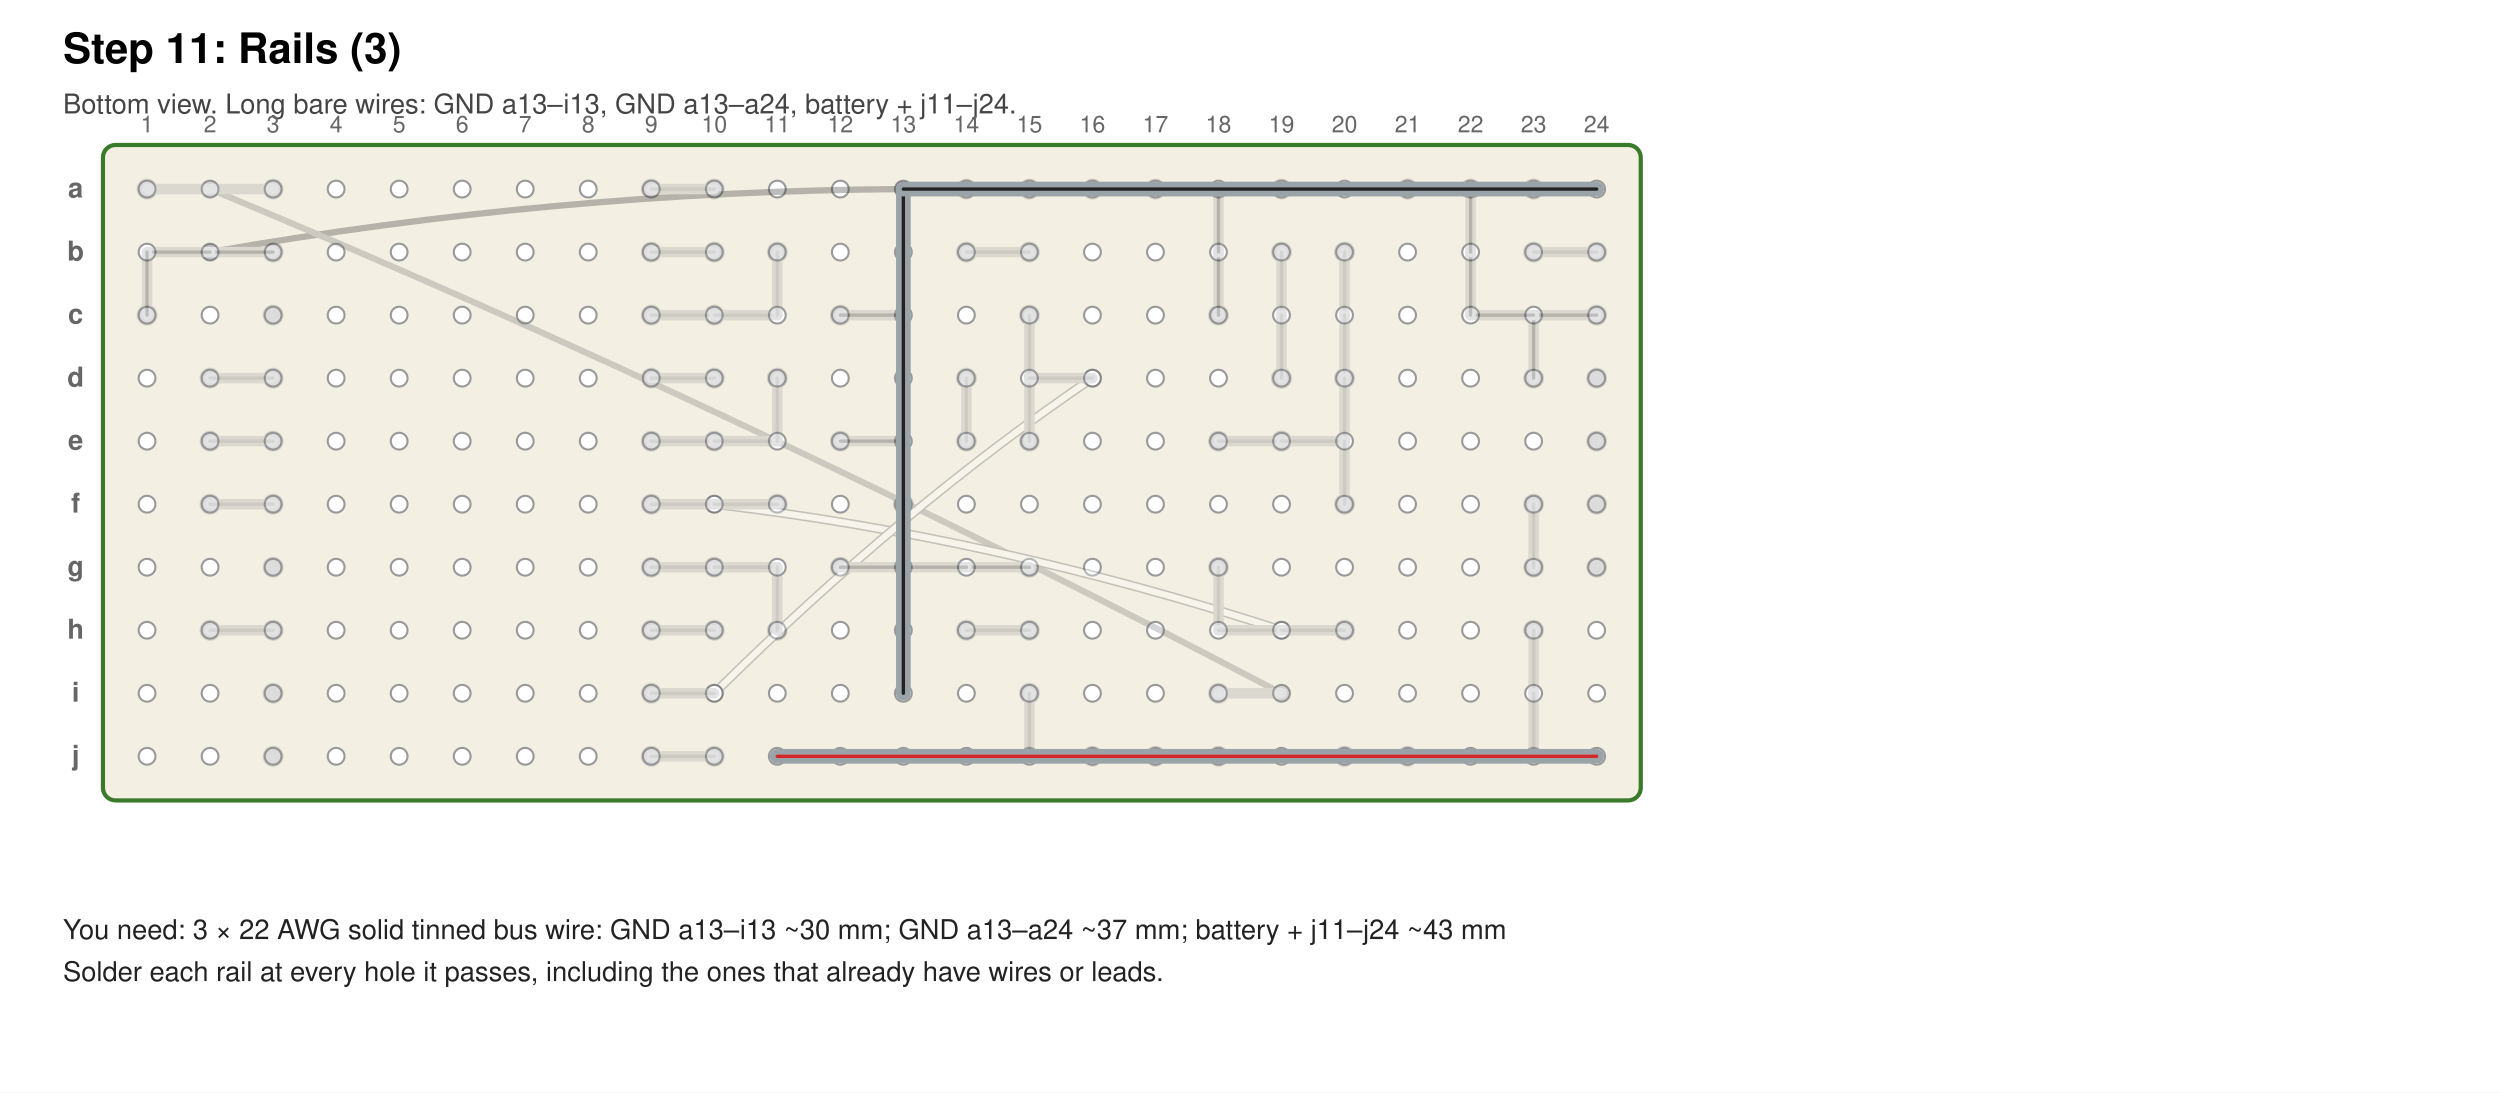
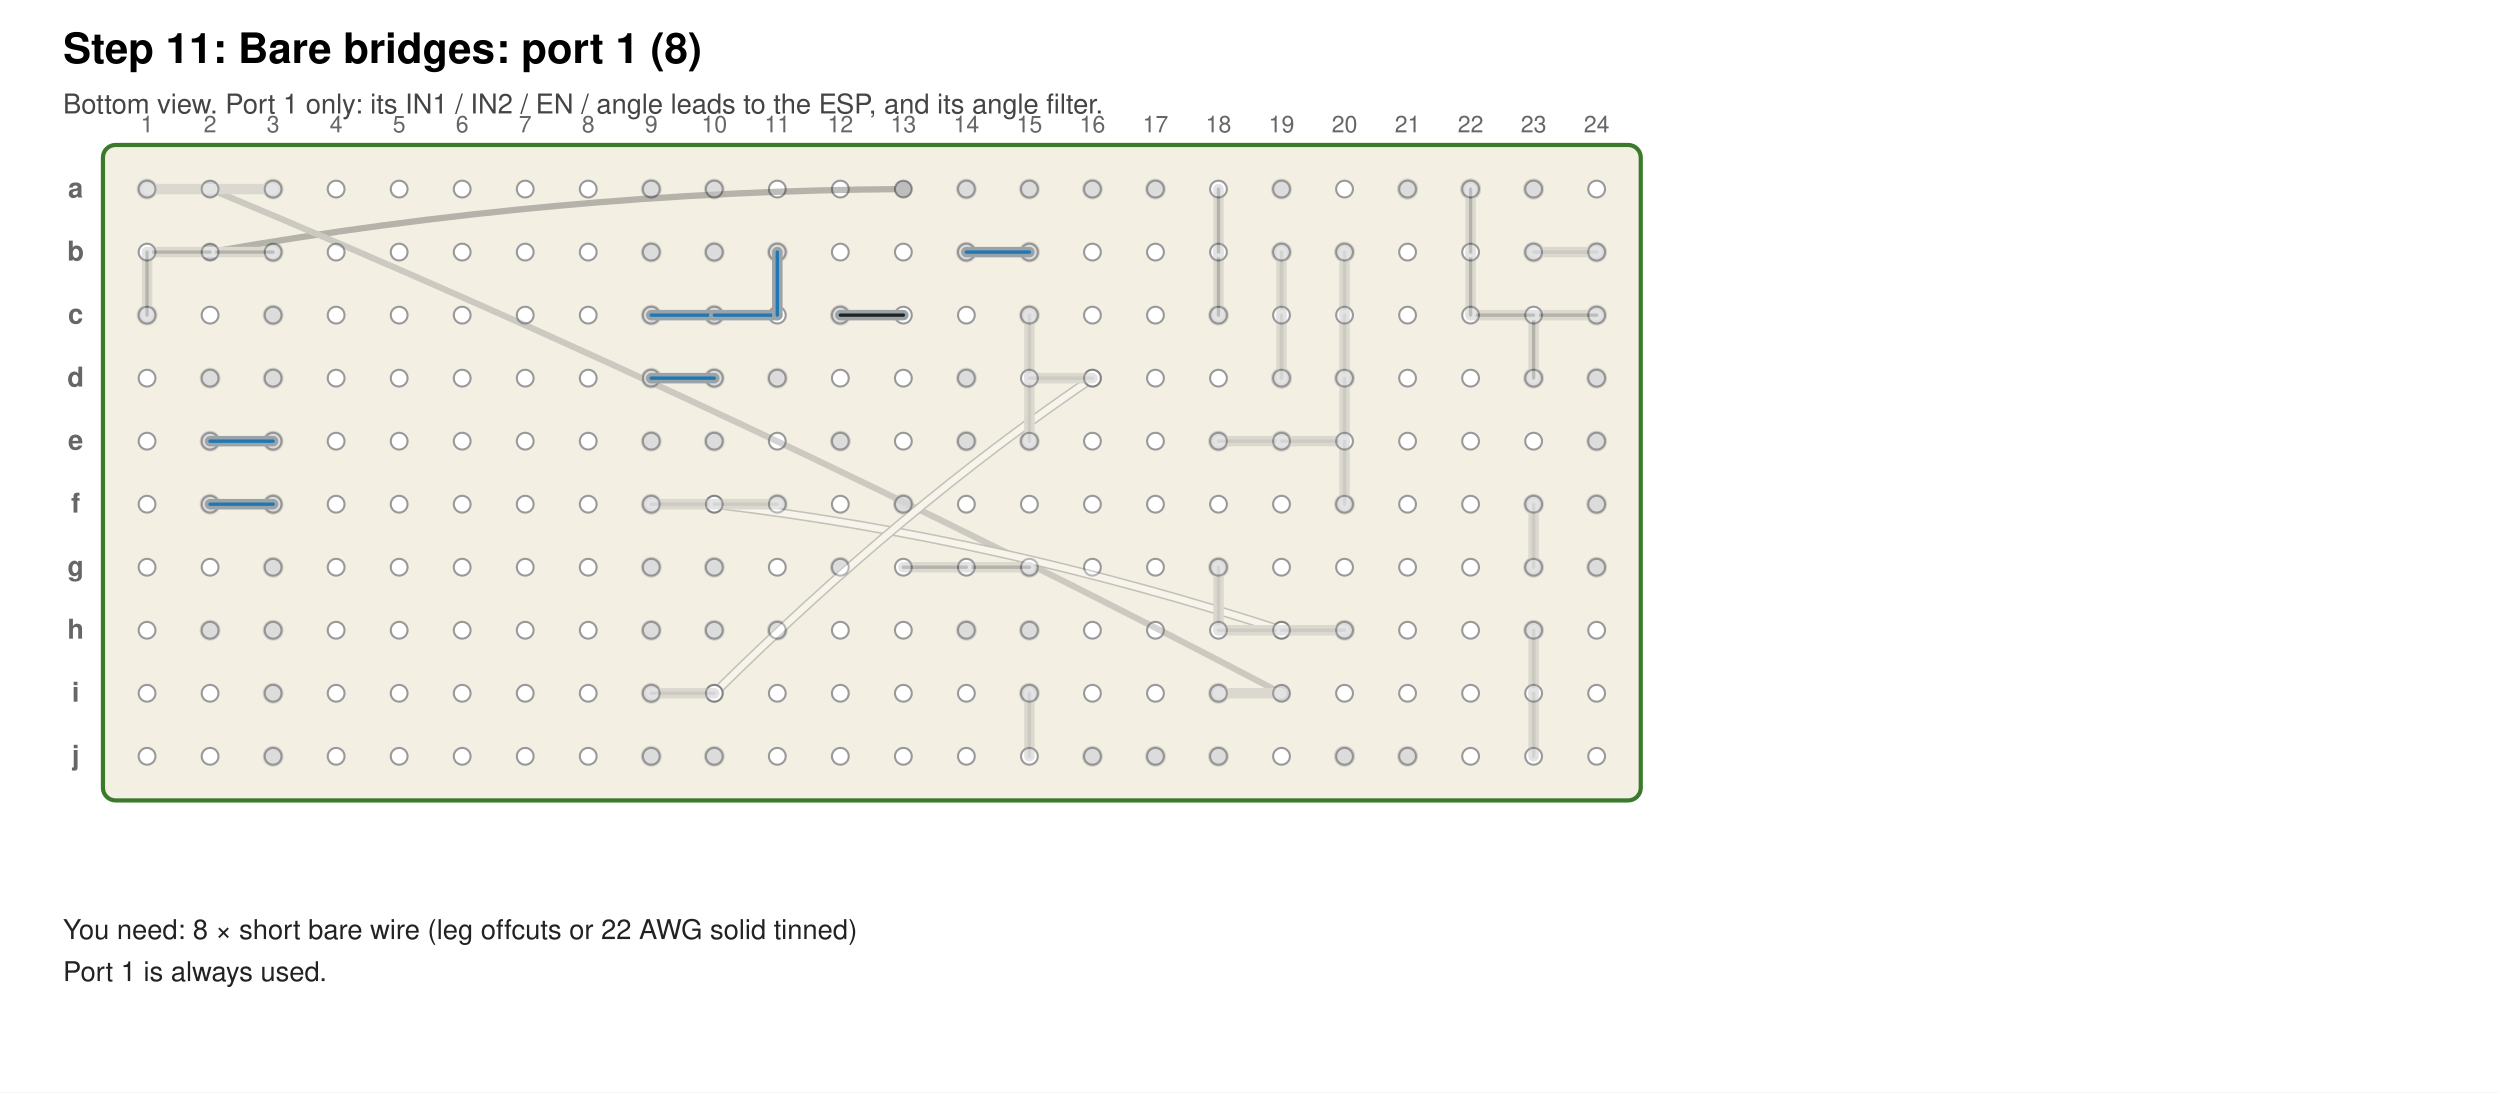
<svg xmlns="http://www.w3.org/2000/svg" width="1190" height="520" font-family="Helvetica,Arial">
  <defs>
    <filter id="mute">
      <feColorMatrix type="saturate" values="0" />
    </filter>
  </defs>
  <rect width="100%" height="100%" fill="#ffffff" />
-   <text x="30" y="30" font-size="20" font-weight="bold">Step 11: Rails (3)</text>
-   <text x="30" y="54" font-size="13" fill="#444">Bottom view. Long bare wires: GND a13–i13, GND a13–a24, battery + j11–j24.</text>
+   <text x="30" y="30" font-size="20" font-weight="bold">Step 11: Bare bridges: port 1 (8)</text>
+   <text x="30" y="54" font-size="13" fill="#444">Bottom view. Port 1 only: its IN1 / IN2 / EN / angle leads to the ESP, and its angle filter.</text>
  <rect x="49" y="69" width="732" height="312" rx="6" fill="#f3efe2" stroke="#3a7a2a" stroke-width="2" />
  <text x="70" y="63" font-size="11" fill="#666" text-anchor="middle">1</text>
  <text x="100" y="63" font-size="11" fill="#666" text-anchor="middle">2</text>
  <text x="130" y="63" font-size="11" fill="#666" text-anchor="middle">3</text>
  <text x="160" y="63" font-size="11" fill="#666" text-anchor="middle">4</text>
  <text x="190" y="63" font-size="11" fill="#666" text-anchor="middle">5</text>
  <text x="220" y="63" font-size="11" fill="#666" text-anchor="middle">6</text>
  <text x="250" y="63" font-size="11" fill="#666" text-anchor="middle">7</text>
  <text x="280" y="63" font-size="11" fill="#666" text-anchor="middle">8</text>
  <text x="310" y="63" font-size="11" fill="#666" text-anchor="middle">9</text>
  <text x="340" y="63" font-size="11" fill="#666" text-anchor="middle">10</text>
  <text x="370" y="63" font-size="11" fill="#666" text-anchor="middle">11</text>
  <text x="400" y="63" font-size="11" fill="#666" text-anchor="middle">12</text>
  <text x="430" y="63" font-size="11" fill="#666" text-anchor="middle">13</text>
  <text x="460" y="63" font-size="11" fill="#666" text-anchor="middle">14</text>
  <text x="490" y="63" font-size="11" fill="#666" text-anchor="middle">15</text>
  <text x="520" y="63" font-size="11" fill="#666" text-anchor="middle">16</text>
  <text x="550" y="63" font-size="11" fill="#666" text-anchor="middle">17</text>
  <text x="580" y="63" font-size="11" fill="#666" text-anchor="middle">18</text>
  <text x="610" y="63" font-size="11" fill="#666" text-anchor="middle">19</text>
  <text x="640" y="63" font-size="11" fill="#666" text-anchor="middle">20</text>
  <text x="670" y="63" font-size="11" fill="#666" text-anchor="middle">21</text>
  <text x="700" y="63" font-size="11" fill="#666" text-anchor="middle">22</text>
  <text x="730" y="63" font-size="11" fill="#666" text-anchor="middle">23</text>
  <text x="760" y="63" font-size="11" fill="#666" text-anchor="middle">24</text>
  <text x="36" y="94" font-size="13" font-weight="bold" fill="#666" text-anchor="middle">a</text>
  <text x="36" y="124" font-size="13" font-weight="bold" fill="#666" text-anchor="middle">b</text>
  <text x="36" y="154" font-size="13" font-weight="bold" fill="#666" text-anchor="middle">c</text>
  <text x="36" y="184" font-size="13" font-weight="bold" fill="#666" text-anchor="middle">d</text>
  <text x="36" y="214" font-size="13" font-weight="bold" fill="#666" text-anchor="middle">e</text>
  <text x="36" y="244" font-size="13" font-weight="bold" fill="#666" text-anchor="middle">f</text>
  <text x="36" y="274" font-size="13" font-weight="bold" fill="#666" text-anchor="middle">g</text>
  <text x="36" y="304" font-size="13" font-weight="bold" fill="#666" text-anchor="middle">h</text>
  <text x="36" y="334" font-size="13" font-weight="bold" fill="#666" text-anchor="middle">i</text>
  <text x="36" y="364" font-size="13" font-weight="bold" fill="#666" text-anchor="middle">j</text>
  <circle cx="70" cy="90" r="4" fill="#fff" stroke="#999" />
  <circle cx="70" cy="120" r="4" fill="#fff" stroke="#999" />
  <circle cx="70" cy="150" r="4" fill="#fff" stroke="#999" />
  <circle cx="70" cy="180" r="4" fill="#fff" stroke="#999" />
  <circle cx="70" cy="210" r="4" fill="#fff" stroke="#999" />
  <circle cx="70" cy="240" r="4" fill="#fff" stroke="#999" />
  <circle cx="70" cy="270" r="4" fill="#fff" stroke="#999" />
  <circle cx="70" cy="300" r="4" fill="#fff" stroke="#999" />
  <circle cx="70" cy="330" r="4" fill="#fff" stroke="#999" />
  <circle cx="70" cy="360" r="4" fill="#fff" stroke="#999" />
  <circle cx="100" cy="90" r="4" fill="#fff" stroke="#999" />
  <circle cx="100" cy="120" r="4" fill="#fff" stroke="#999" />
  <circle cx="100" cy="150" r="4" fill="#fff" stroke="#999" />
  <circle cx="100" cy="180" r="4" fill="#fff" stroke="#999" />
  <circle cx="100" cy="210" r="4" fill="#fff" stroke="#999" />
  <circle cx="100" cy="240" r="4" fill="#fff" stroke="#999" />
  <circle cx="100" cy="270" r="4" fill="#fff" stroke="#999" />
  <circle cx="100" cy="300" r="4" fill="#fff" stroke="#999" />
  <circle cx="100" cy="330" r="4" fill="#fff" stroke="#999" />
  <circle cx="100" cy="360" r="4" fill="#fff" stroke="#999" />
  <circle cx="130" cy="90" r="4" fill="#fff" stroke="#999" />
  <circle cx="130" cy="120" r="4" fill="#fff" stroke="#999" />
  <circle cx="130" cy="150" r="4" fill="#fff" stroke="#999" />
  <circle cx="130" cy="180" r="4" fill="#fff" stroke="#999" />
  <circle cx="130" cy="210" r="4" fill="#fff" stroke="#999" />
  <circle cx="130" cy="240" r="4" fill="#fff" stroke="#999" />
  <circle cx="130" cy="270" r="4" fill="#fff" stroke="#999" />
  <circle cx="130" cy="300" r="4" fill="#fff" stroke="#999" />
  <circle cx="130" cy="330" r="4" fill="#fff" stroke="#999" />
  <circle cx="130" cy="360" r="4" fill="#fff" stroke="#999" />
  <circle cx="160" cy="90" r="4" fill="#fff" stroke="#999" />
  <circle cx="160" cy="120" r="4" fill="#fff" stroke="#999" />
  <circle cx="160" cy="150" r="4" fill="#fff" stroke="#999" />
  <circle cx="160" cy="180" r="4" fill="#fff" stroke="#999" />
  <circle cx="160" cy="210" r="4" fill="#fff" stroke="#999" />
  <circle cx="160" cy="240" r="4" fill="#fff" stroke="#999" />
  <circle cx="160" cy="270" r="4" fill="#fff" stroke="#999" />
  <circle cx="160" cy="300" r="4" fill="#fff" stroke="#999" />
  <circle cx="160" cy="330" r="4" fill="#fff" stroke="#999" />
  <circle cx="160" cy="360" r="4" fill="#fff" stroke="#999" />
  <circle cx="190" cy="90" r="4" fill="#fff" stroke="#999" />
  <circle cx="190" cy="120" r="4" fill="#fff" stroke="#999" />
  <circle cx="190" cy="150" r="4" fill="#fff" stroke="#999" />
  <circle cx="190" cy="180" r="4" fill="#fff" stroke="#999" />
  <circle cx="190" cy="210" r="4" fill="#fff" stroke="#999" />
  <circle cx="190" cy="240" r="4" fill="#fff" stroke="#999" />
  <circle cx="190" cy="270" r="4" fill="#fff" stroke="#999" />
  <circle cx="190" cy="300" r="4" fill="#fff" stroke="#999" />
  <circle cx="190" cy="330" r="4" fill="#fff" stroke="#999" />
  <circle cx="190" cy="360" r="4" fill="#fff" stroke="#999" />
  <circle cx="220" cy="90" r="4" fill="#fff" stroke="#999" />
  <circle cx="220" cy="120" r="4" fill="#fff" stroke="#999" />
  <circle cx="220" cy="150" r="4" fill="#fff" stroke="#999" />
  <circle cx="220" cy="180" r="4" fill="#fff" stroke="#999" />
  <circle cx="220" cy="210" r="4" fill="#fff" stroke="#999" />
  <circle cx="220" cy="240" r="4" fill="#fff" stroke="#999" />
  <circle cx="220" cy="270" r="4" fill="#fff" stroke="#999" />
  <circle cx="220" cy="300" r="4" fill="#fff" stroke="#999" />
  <circle cx="220" cy="330" r="4" fill="#fff" stroke="#999" />
  <circle cx="220" cy="360" r="4" fill="#fff" stroke="#999" />
  <circle cx="250" cy="90" r="4" fill="#fff" stroke="#999" />
  <circle cx="250" cy="120" r="4" fill="#fff" stroke="#999" />
  <circle cx="250" cy="150" r="4" fill="#fff" stroke="#999" />
  <circle cx="250" cy="180" r="4" fill="#fff" stroke="#999" />
  <circle cx="250" cy="210" r="4" fill="#fff" stroke="#999" />
  <circle cx="250" cy="240" r="4" fill="#fff" stroke="#999" />
  <circle cx="250" cy="270" r="4" fill="#fff" stroke="#999" />
  <circle cx="250" cy="300" r="4" fill="#fff" stroke="#999" />
  <circle cx="250" cy="330" r="4" fill="#fff" stroke="#999" />
  <circle cx="250" cy="360" r="4" fill="#fff" stroke="#999" />
  <circle cx="280" cy="90" r="4" fill="#fff" stroke="#999" />
  <circle cx="280" cy="120" r="4" fill="#fff" stroke="#999" />
  <circle cx="280" cy="150" r="4" fill="#fff" stroke="#999" />
  <circle cx="280" cy="180" r="4" fill="#fff" stroke="#999" />
  <circle cx="280" cy="210" r="4" fill="#fff" stroke="#999" />
  <circle cx="280" cy="240" r="4" fill="#fff" stroke="#999" />
  <circle cx="280" cy="270" r="4" fill="#fff" stroke="#999" />
  <circle cx="280" cy="300" r="4" fill="#fff" stroke="#999" />
  <circle cx="280" cy="330" r="4" fill="#fff" stroke="#999" />
  <circle cx="280" cy="360" r="4" fill="#fff" stroke="#999" />
  <circle cx="310" cy="90" r="4" fill="#fff" stroke="#999" />
  <circle cx="310" cy="120" r="4" fill="#fff" stroke="#999" />
  <circle cx="310" cy="150" r="4" fill="#fff" stroke="#999" />
  <circle cx="310" cy="180" r="4" fill="#fff" stroke="#999" />
  <circle cx="310" cy="210" r="4" fill="#fff" stroke="#999" />
  <circle cx="310" cy="240" r="4" fill="#fff" stroke="#999" />
  <circle cx="310" cy="270" r="4" fill="#fff" stroke="#999" />
  <circle cx="310" cy="300" r="4" fill="#fff" stroke="#999" />
  <circle cx="310" cy="330" r="4" fill="#fff" stroke="#999" />
  <circle cx="310" cy="360" r="4" fill="#fff" stroke="#999" />
  <circle cx="340" cy="90" r="4" fill="#fff" stroke="#999" />
  <circle cx="340" cy="120" r="4" fill="#fff" stroke="#999" />
  <circle cx="340" cy="150" r="4" fill="#fff" stroke="#999" />
  <circle cx="340" cy="180" r="4" fill="#fff" stroke="#999" />
  <circle cx="340" cy="210" r="4" fill="#fff" stroke="#999" />
  <circle cx="340" cy="240" r="4" fill="#fff" stroke="#999" />
  <circle cx="340" cy="270" r="4" fill="#fff" stroke="#999" />
  <circle cx="340" cy="300" r="4" fill="#fff" stroke="#999" />
  <circle cx="340" cy="330" r="4" fill="#fff" stroke="#999" />
  <circle cx="340" cy="360" r="4" fill="#fff" stroke="#999" />
  <circle cx="370" cy="90" r="4" fill="#fff" stroke="#999" />
  <circle cx="370" cy="120" r="4" fill="#fff" stroke="#999" />
  <circle cx="370" cy="150" r="4" fill="#fff" stroke="#999" />
  <circle cx="370" cy="180" r="4" fill="#fff" stroke="#999" />
  <circle cx="370" cy="210" r="4" fill="#fff" stroke="#999" />
  <circle cx="370" cy="240" r="4" fill="#fff" stroke="#999" />
  <circle cx="370" cy="270" r="4" fill="#fff" stroke="#999" />
  <circle cx="370" cy="300" r="4" fill="#fff" stroke="#999" />
  <circle cx="370" cy="330" r="4" fill="#fff" stroke="#999" />
  <circle cx="370" cy="360" r="4" fill="#fff" stroke="#999" />
  <circle cx="400" cy="90" r="4" fill="#fff" stroke="#999" />
  <circle cx="400" cy="120" r="4" fill="#fff" stroke="#999" />
  <circle cx="400" cy="150" r="4" fill="#fff" stroke="#999" />
  <circle cx="400" cy="180" r="4" fill="#fff" stroke="#999" />
  <circle cx="400" cy="210" r="4" fill="#fff" stroke="#999" />
  <circle cx="400" cy="240" r="4" fill="#fff" stroke="#999" />
  <circle cx="400" cy="270" r="4" fill="#fff" stroke="#999" />
  <circle cx="400" cy="300" r="4" fill="#fff" stroke="#999" />
  <circle cx="400" cy="330" r="4" fill="#fff" stroke="#999" />
  <circle cx="400" cy="360" r="4" fill="#fff" stroke="#999" />
  <circle cx="430" cy="90" r="4" fill="#fff" stroke="#999" />
  <circle cx="430" cy="120" r="4" fill="#fff" stroke="#999" />
  <circle cx="430" cy="150" r="4" fill="#fff" stroke="#999" />
  <circle cx="430" cy="180" r="4" fill="#fff" stroke="#999" />
  <circle cx="430" cy="210" r="4" fill="#fff" stroke="#999" />
  <circle cx="430" cy="240" r="4" fill="#fff" stroke="#999" />
  <circle cx="430" cy="270" r="4" fill="#fff" stroke="#999" />
  <circle cx="430" cy="300" r="4" fill="#fff" stroke="#999" />
  <circle cx="430" cy="330" r="4" fill="#fff" stroke="#999" />
  <circle cx="430" cy="360" r="4" fill="#fff" stroke="#999" />
  <circle cx="460" cy="90" r="4" fill="#fff" stroke="#999" />
  <circle cx="460" cy="120" r="4" fill="#fff" stroke="#999" />
  <circle cx="460" cy="150" r="4" fill="#fff" stroke="#999" />
  <circle cx="460" cy="180" r="4" fill="#fff" stroke="#999" />
  <circle cx="460" cy="210" r="4" fill="#fff" stroke="#999" />
  <circle cx="460" cy="240" r="4" fill="#fff" stroke="#999" />
  <circle cx="460" cy="270" r="4" fill="#fff" stroke="#999" />
  <circle cx="460" cy="300" r="4" fill="#fff" stroke="#999" />
  <circle cx="460" cy="330" r="4" fill="#fff" stroke="#999" />
  <circle cx="460" cy="360" r="4" fill="#fff" stroke="#999" />
  <circle cx="490" cy="90" r="4" fill="#fff" stroke="#999" />
  <circle cx="490" cy="120" r="4" fill="#fff" stroke="#999" />
  <circle cx="490" cy="150" r="4" fill="#fff" stroke="#999" />
  <circle cx="490" cy="180" r="4" fill="#fff" stroke="#999" />
  <circle cx="490" cy="210" r="4" fill="#fff" stroke="#999" />
  <circle cx="490" cy="240" r="4" fill="#fff" stroke="#999" />
  <circle cx="490" cy="270" r="4" fill="#fff" stroke="#999" />
  <circle cx="490" cy="300" r="4" fill="#fff" stroke="#999" />
  <circle cx="490" cy="330" r="4" fill="#fff" stroke="#999" />
  <circle cx="490" cy="360" r="4" fill="#fff" stroke="#999" />
  <circle cx="520" cy="90" r="4" fill="#fff" stroke="#999" />
  <circle cx="520" cy="120" r="4" fill="#fff" stroke="#999" />
  <circle cx="520" cy="150" r="4" fill="#fff" stroke="#999" />
  <circle cx="520" cy="180" r="4" fill="#fff" stroke="#999" />
  <circle cx="520" cy="210" r="4" fill="#fff" stroke="#999" />
  <circle cx="520" cy="240" r="4" fill="#fff" stroke="#999" />
  <circle cx="520" cy="270" r="4" fill="#fff" stroke="#999" />
  <circle cx="520" cy="300" r="4" fill="#fff" stroke="#999" />
  <circle cx="520" cy="330" r="4" fill="#fff" stroke="#999" />
  <circle cx="520" cy="360" r="4" fill="#fff" stroke="#999" />
  <circle cx="550" cy="90" r="4" fill="#fff" stroke="#999" />
  <circle cx="550" cy="120" r="4" fill="#fff" stroke="#999" />
  <circle cx="550" cy="150" r="4" fill="#fff" stroke="#999" />
  <circle cx="550" cy="180" r="4" fill="#fff" stroke="#999" />
  <circle cx="550" cy="210" r="4" fill="#fff" stroke="#999" />
  <circle cx="550" cy="240" r="4" fill="#fff" stroke="#999" />
  <circle cx="550" cy="270" r="4" fill="#fff" stroke="#999" />
  <circle cx="550" cy="300" r="4" fill="#fff" stroke="#999" />
  <circle cx="550" cy="330" r="4" fill="#fff" stroke="#999" />
  <circle cx="550" cy="360" r="4" fill="#fff" stroke="#999" />
  <circle cx="580" cy="90" r="4" fill="#fff" stroke="#999" />
  <circle cx="580" cy="120" r="4" fill="#fff" stroke="#999" />
  <circle cx="580" cy="150" r="4" fill="#fff" stroke="#999" />
  <circle cx="580" cy="180" r="4" fill="#fff" stroke="#999" />
  <circle cx="580" cy="210" r="4" fill="#fff" stroke="#999" />
  <circle cx="580" cy="240" r="4" fill="#fff" stroke="#999" />
  <circle cx="580" cy="270" r="4" fill="#fff" stroke="#999" />
  <circle cx="580" cy="300" r="4" fill="#fff" stroke="#999" />
  <circle cx="580" cy="330" r="4" fill="#fff" stroke="#999" />
  <circle cx="580" cy="360" r="4" fill="#fff" stroke="#999" />
  <circle cx="610" cy="90" r="4" fill="#fff" stroke="#999" />
  <circle cx="610" cy="120" r="4" fill="#fff" stroke="#999" />
  <circle cx="610" cy="150" r="4" fill="#fff" stroke="#999" />
  <circle cx="610" cy="180" r="4" fill="#fff" stroke="#999" />
  <circle cx="610" cy="210" r="4" fill="#fff" stroke="#999" />
  <circle cx="610" cy="240" r="4" fill="#fff" stroke="#999" />
  <circle cx="610" cy="270" r="4" fill="#fff" stroke="#999" />
  <circle cx="610" cy="300" r="4" fill="#fff" stroke="#999" />
  <circle cx="610" cy="330" r="4" fill="#fff" stroke="#999" />
  <circle cx="610" cy="360" r="4" fill="#fff" stroke="#999" />
  <circle cx="640" cy="90" r="4" fill="#fff" stroke="#999" />
  <circle cx="640" cy="120" r="4" fill="#fff" stroke="#999" />
  <circle cx="640" cy="150" r="4" fill="#fff" stroke="#999" />
  <circle cx="640" cy="180" r="4" fill="#fff" stroke="#999" />
  <circle cx="640" cy="210" r="4" fill="#fff" stroke="#999" />
  <circle cx="640" cy="240" r="4" fill="#fff" stroke="#999" />
  <circle cx="640" cy="270" r="4" fill="#fff" stroke="#999" />
  <circle cx="640" cy="300" r="4" fill="#fff" stroke="#999" />
  <circle cx="640" cy="330" r="4" fill="#fff" stroke="#999" />
  <circle cx="640" cy="360" r="4" fill="#fff" stroke="#999" />
  <circle cx="670" cy="90" r="4" fill="#fff" stroke="#999" />
  <circle cx="670" cy="120" r="4" fill="#fff" stroke="#999" />
  <circle cx="670" cy="150" r="4" fill="#fff" stroke="#999" />
  <circle cx="670" cy="180" r="4" fill="#fff" stroke="#999" />
  <circle cx="670" cy="210" r="4" fill="#fff" stroke="#999" />
  <circle cx="670" cy="240" r="4" fill="#fff" stroke="#999" />
  <circle cx="670" cy="270" r="4" fill="#fff" stroke="#999" />
  <circle cx="670" cy="300" r="4" fill="#fff" stroke="#999" />
  <circle cx="670" cy="330" r="4" fill="#fff" stroke="#999" />
  <circle cx="670" cy="360" r="4" fill="#fff" stroke="#999" />
  <circle cx="700" cy="90" r="4" fill="#fff" stroke="#999" />
  <circle cx="700" cy="120" r="4" fill="#fff" stroke="#999" />
  <circle cx="700" cy="150" r="4" fill="#fff" stroke="#999" />
  <circle cx="700" cy="180" r="4" fill="#fff" stroke="#999" />
  <circle cx="700" cy="210" r="4" fill="#fff" stroke="#999" />
  <circle cx="700" cy="240" r="4" fill="#fff" stroke="#999" />
  <circle cx="700" cy="270" r="4" fill="#fff" stroke="#999" />
  <circle cx="700" cy="300" r="4" fill="#fff" stroke="#999" />
  <circle cx="700" cy="330" r="4" fill="#fff" stroke="#999" />
  <circle cx="700" cy="360" r="4" fill="#fff" stroke="#999" />
  <circle cx="730" cy="90" r="4" fill="#fff" stroke="#999" />
  <circle cx="730" cy="120" r="4" fill="#fff" stroke="#999" />
  <circle cx="730" cy="150" r="4" fill="#fff" stroke="#999" />
  <circle cx="730" cy="180" r="4" fill="#fff" stroke="#999" />
  <circle cx="730" cy="210" r="4" fill="#fff" stroke="#999" />
  <circle cx="730" cy="240" r="4" fill="#fff" stroke="#999" />
  <circle cx="730" cy="270" r="4" fill="#fff" stroke="#999" />
  <circle cx="730" cy="300" r="4" fill="#fff" stroke="#999" />
  <circle cx="730" cy="330" r="4" fill="#fff" stroke="#999" />
  <circle cx="730" cy="360" r="4" fill="#fff" stroke="#999" />
  <circle cx="760" cy="90" r="4" fill="#fff" stroke="#999" />
  <circle cx="760" cy="120" r="4" fill="#fff" stroke="#999" />
  <circle cx="760" cy="150" r="4" fill="#fff" stroke="#999" />
  <circle cx="760" cy="180" r="4" fill="#fff" stroke="#999" />
  <circle cx="760" cy="210" r="4" fill="#fff" stroke="#999" />
  <circle cx="760" cy="240" r="4" fill="#fff" stroke="#999" />
  <circle cx="760" cy="270" r="4" fill="#fff" stroke="#999" />
  <circle cx="760" cy="300" r="4" fill="#fff" stroke="#999" />
  <circle cx="760" cy="330" r="4" fill="#fff" stroke="#999" />
  <circle cx="760" cy="360" r="4" fill="#fff" stroke="#999" />
  <g filter="url(#mute)" opacity="0.3">
    <circle cx="130" cy="90" r="5" fill="#8a8a8a" />
    <circle cx="130" cy="120" r="5" fill="#8a8a8a" />
    <circle cx="130" cy="150" r="5" fill="#8a8a8a" />
    <circle cx="130" cy="180" r="5" fill="#8a8a8a" />
    <circle cx="130" cy="210" r="5" fill="#8a8a8a" />
    <circle cx="130" cy="240" r="5" fill="#8a8a8a" />
    <circle cx="130" cy="270" r="5" fill="#8a8a8a" />
    <circle cx="130" cy="300" r="5" fill="#8a8a8a" />
    <circle cx="130" cy="330" r="5" fill="#8a8a8a" />
    <circle cx="130" cy="360" r="5" fill="#8a8a8a" />
    <circle cx="310" cy="90" r="5" fill="#8a8a8a" />
    <circle cx="310" cy="120" r="5" fill="#8a8a8a" />
    <circle cx="310" cy="150" r="5" fill="#8a8a8a" />
    <circle cx="310" cy="180" r="5" fill="#8a8a8a" />
    <circle cx="310" cy="210" r="5" fill="#8a8a8a" />
    <circle cx="310" cy="240" r="5" fill="#8a8a8a" />
    <circle cx="310" cy="270" r="5" fill="#8a8a8a" />
    <circle cx="310" cy="300" r="5" fill="#8a8a8a" />
    <circle cx="310" cy="330" r="5" fill="#8a8a8a" />
    <circle cx="310" cy="360" r="5" fill="#8a8a8a" />
    <circle cx="70" cy="90" r="5" fill="#8a8a8a" />
    <circle cx="70" cy="150" r="5" fill="#8a8a8a" />
    <circle cx="340" cy="150" r="5" fill="#8a8a8a" />
    <circle cx="400" cy="150" r="5" fill="#8a8a8a" />
    <circle cx="370" cy="120" r="5" fill="#8a8a8a" />
    <circle cx="460" cy="120" r="5" fill="#8a8a8a" />
    <circle cx="340" cy="210" r="5" fill="#8a8a8a" />
    <circle cx="400" cy="210" r="5" fill="#8a8a8a" />
    <circle cx="370" cy="180" r="5" fill="#8a8a8a" />
    <circle cx="460" cy="180" r="5" fill="#8a8a8a" />
    <circle cx="340" cy="270" r="5" fill="#8a8a8a" />
    <circle cx="400" cy="270" r="5" fill="#8a8a8a" />
    <circle cx="370" cy="300" r="5" fill="#8a8a8a" />
    <circle cx="460" cy="300" r="5" fill="#8a8a8a" />
    <circle cx="370" cy="240" r="5" fill="#8a8a8a" />
    <circle cx="430" cy="240" r="5" fill="#8a8a8a" />
    <circle cx="490" cy="150" r="5" fill="#8a8a8a" />
    <circle cx="580" cy="150" r="5" fill="#8a8a8a" />
    <circle cx="490" cy="210" r="5" fill="#8a8a8a" />
    <circle cx="580" cy="210" r="5" fill="#8a8a8a" />
    <circle cx="490" cy="270" r="5" fill="#8a8a8a" />
    <circle cx="580" cy="270" r="5" fill="#8a8a8a" />
    <circle cx="490" cy="330" r="5" fill="#8a8a8a" />
    <circle cx="580" cy="330" r="5" fill="#8a8a8a" />
    <circle cx="730" cy="120" r="5" fill="#8a8a8a" />
    <circle cx="640" cy="120" r="5" fill="#8a8a8a" />
    <circle cx="640" cy="180" r="5" fill="#8a8a8a" />
    <circle cx="730" cy="180" r="5" fill="#8a8a8a" />
    <circle cx="730" cy="240" r="5" fill="#8a8a8a" />
    <circle cx="640" cy="240" r="5" fill="#8a8a8a" />
    <circle cx="730" cy="300" r="5" fill="#8a8a8a" />
    <circle cx="640" cy="300" r="5" fill="#8a8a8a" />
    <circle cx="610" cy="90" r="5" fill="#8a8a8a" />
    <circle cx="610" cy="120" r="5" fill="#8a8a8a" />
    <circle cx="610" cy="180" r="5" fill="#8a8a8a" />
    <circle cx="610" cy="210" r="5" fill="#8a8a8a" />
    <circle cx="640" cy="360" r="5" fill="#8a8a8a" />
    <circle cx="670" cy="360" r="5" fill="#8a8a8a" />
    <circle cx="670" cy="90" r="5" fill="#8a8a8a" />
    <circle cx="700" cy="90" r="5" fill="#8a8a8a" />
    <circle cx="730" cy="90" r="5" fill="#8a8a8a" />
    <circle cx="760" cy="120" r="5" fill="#8a8a8a" />
    <circle cx="760" cy="150" r="5" fill="#8a8a8a" />
    <circle cx="760" cy="180" r="5" fill="#8a8a8a" />
    <circle cx="760" cy="210" r="5" fill="#8a8a8a" />
    <circle cx="760" cy="240" r="5" fill="#8a8a8a" />
    <circle cx="760" cy="270" r="5" fill="#8a8a8a" />
    <circle cx="730" cy="270" r="5" fill="#8a8a8a" />
    <circle cx="550" cy="90" r="5" fill="#8a8a8a" />
    <circle cx="340" cy="90" r="5" fill="#8a8a8a" />
    <circle cx="340" cy="120" r="5" fill="#8a8a8a" />
    <circle cx="100" cy="240" r="5" fill="#8a8a8a" />
    <circle cx="100" cy="210" r="5" fill="#8a8a8a" />
    <circle cx="100" cy="180" r="5" fill="#8a8a8a" />
    <circle cx="100" cy="300" r="5" fill="#8a8a8a" />
    <circle cx="340" cy="180" r="5" fill="#8a8a8a" />
    <circle cx="340" cy="300" r="5" fill="#8a8a8a" />
    <circle cx="340" cy="360" r="5" fill="#8a8a8a" />
    <circle cx="490" cy="120" r="5" fill="#8a8a8a" />
    <circle cx="460" cy="210" r="5" fill="#8a8a8a" />
    <circle cx="490" cy="300" r="5" fill="#8a8a8a" />
    <circle cx="520" cy="360" r="5" fill="#8a8a8a" />
    <circle cx="550" cy="360" r="5" fill="#8a8a8a" />
    <circle cx="580" cy="360" r="5" fill="#8a8a8a" />
    <circle cx="460" cy="90" r="5" fill="#8a8a8a" />
    <circle cx="490" cy="90" r="5" fill="#8a8a8a" />
    <circle cx="520" cy="90" r="5" fill="#8a8a8a" />
    <circle cx="610" cy="210" r="5" fill="#8a8a8a" />
    <circle cx="670" cy="90" r="5" fill="#8a8a8a" />
    <circle cx="610" cy="180" r="5" fill="#8a8a8a" />
    <circle cx="700" cy="90" r="5" fill="#8a8a8a" />
    <circle cx="640" cy="360" r="5" fill="#8a8a8a" />
    <circle cx="730" cy="90" r="5" fill="#8a8a8a" />
    <path d="M100 120 Q265 91 430 90" fill="none" stroke="#222222" stroke-width="3" />
    <circle cx="100" cy="120" r="4" fill="#222222" />
    <circle cx="430" cy="90" r="4" fill="#222222" />
    <path d="M610 330 Q355 196 100 90" fill="none" stroke="#d62728" stroke-width="3" />
    <circle cx="610" cy="330" r="4" fill="#d62728" />
    <circle cx="100" cy="90" r="4" fill="#d62728" />
    <path d="M610 300 Q475 256 340 240" fill="none" stroke="#555" stroke-width="4.5" />
    <path d="M610 300 Q475 256 340 240" fill="none" stroke="#ffffff" stroke-width="3" />
    <circle cx="610" cy="300" r="4" fill="#ffffff" stroke="#555" stroke-width="1" />
    <circle cx="340" cy="240" r="4" fill="#ffffff" stroke="#555" stroke-width="1" />
    <path d="M520 180 Q430 241 340 330" fill="none" stroke="#555" stroke-width="4.5" />
    <path d="M520 180 Q430 241 340 330" fill="none" stroke="#ffffff" stroke-width="3" />
    <circle cx="520" cy="180" r="4" fill="#ffffff" stroke="#555" stroke-width="1" />
    <circle cx="340" cy="330" r="4" fill="#ffffff" stroke="#555" stroke-width="1" />
    <line x1="130" y1="90" x2="100" y2="90" stroke="#9aa3a8" stroke-width="5" stroke-linecap="round" />
    <line x1="130" y1="90" x2="100" y2="90" stroke="#ff7f0e" stroke-width="1.6" stroke-linecap="round" />
    <line x1="100" y1="90" x2="70" y2="90" stroke="#9aa3a8" stroke-width="5" stroke-linecap="round" />
    <line x1="100" y1="90" x2="70" y2="90" stroke="#ff7f0e" stroke-width="1.6" stroke-linecap="round" />
    <line x1="130" y1="120" x2="100" y2="120" stroke="#9aa3a8" stroke-width="5" stroke-linecap="round" />
    <line x1="130" y1="120" x2="100" y2="120" stroke="#222222" stroke-width="1.6" stroke-linecap="round" />
    <line x1="100" y1="120" x2="70" y2="120" stroke="#9aa3a8" stroke-width="5" stroke-linecap="round" />
    <line x1="100" y1="120" x2="70" y2="120" stroke="#222222" stroke-width="1.6" stroke-linecap="round" />
    <line x1="70" y1="120" x2="70" y2="150" stroke="#9aa3a8" stroke-width="5" stroke-linecap="round" />
    <line x1="70" y1="120" x2="70" y2="150" stroke="#222222" stroke-width="1.6" stroke-linecap="round" />
-     <line x1="130" y1="180" x2="100" y2="180" stroke="#9aa3a8" stroke-width="5" stroke-linecap="round" />
-     <line x1="130" y1="180" x2="100" y2="180" stroke="#1f77b4" stroke-width="1.6" stroke-linecap="round" />
-     <line x1="130" y1="210" x2="100" y2="210" stroke="#9aa3a8" stroke-width="5" stroke-linecap="round" />
-     <line x1="130" y1="210" x2="100" y2="210" stroke="#1f77b4" stroke-width="1.6" stroke-linecap="round" />
-     <line x1="130" y1="240" x2="100" y2="240" stroke="#9aa3a8" stroke-width="5" stroke-linecap="round" />
-     <line x1="130" y1="240" x2="100" y2="240" stroke="#1f77b4" stroke-width="1.6" stroke-linecap="round" />
-     <line x1="130" y1="300" x2="100" y2="300" stroke="#9aa3a8" stroke-width="5" stroke-linecap="round" />
-     <line x1="130" y1="300" x2="100" y2="300" stroke="#1f77b4" stroke-width="1.6" stroke-linecap="round" />
-     <line x1="310" y1="90" x2="340" y2="90" stroke="#9aa3a8" stroke-width="5" stroke-linecap="round" />
-     <line x1="310" y1="90" x2="340" y2="90" stroke="#1f77b4" stroke-width="1.6" stroke-linecap="round" />
-     <line x1="310" y1="120" x2="340" y2="120" stroke="#9aa3a8" stroke-width="5" stroke-linecap="round" />
-     <line x1="310" y1="120" x2="340" y2="120" stroke="#1f77b4" stroke-width="1.6" stroke-linecap="round" />
-     <line x1="310" y1="180" x2="340" y2="180" stroke="#9aa3a8" stroke-width="5" stroke-linecap="round" />
-     <line x1="310" y1="180" x2="340" y2="180" stroke="#1f77b4" stroke-width="1.6" stroke-linecap="round" />
-     <line x1="310" y1="300" x2="340" y2="300" stroke="#9aa3a8" stroke-width="5" stroke-linecap="round" />
-     <line x1="310" y1="300" x2="340" y2="300" stroke="#1f77b4" stroke-width="1.6" stroke-linecap="round" />
-     <line x1="310" y1="360" x2="340" y2="360" stroke="#9aa3a8" stroke-width="5" stroke-linecap="round" />
-     <line x1="310" y1="360" x2="340" y2="360" stroke="#1f77b4" stroke-width="1.6" stroke-linecap="round" />
-     <line x1="310" y1="150" x2="340" y2="150" stroke="#9aa3a8" stroke-width="5" stroke-linecap="round" />
-     <line x1="310" y1="150" x2="340" y2="150" stroke="#1f77b4" stroke-width="1.6" stroke-linecap="round" />
-     <line x1="340" y1="150" x2="370" y2="150" stroke="#9aa3a8" stroke-width="5" stroke-linecap="round" />
-     <line x1="340" y1="150" x2="370" y2="150" stroke="#1f77b4" stroke-width="1.6" stroke-linecap="round" />
-     <line x1="370" y1="150" x2="370" y2="120" stroke="#9aa3a8" stroke-width="5" stroke-linecap="round" />
-     <line x1="370" y1="150" x2="370" y2="120" stroke="#1f77b4" stroke-width="1.6" stroke-linecap="round" />
-     <line x1="460" y1="120" x2="490" y2="120" stroke="#9aa3a8" stroke-width="5" stroke-linecap="round" />
-     <line x1="460" y1="120" x2="490" y2="120" stroke="#1f77b4" stroke-width="1.6" stroke-linecap="round" />
-     <line x1="400" y1="150" x2="430" y2="150" stroke="#9aa3a8" stroke-width="5" stroke-linecap="round" />
-     <line x1="400" y1="150" x2="430" y2="150" stroke="#222222" stroke-width="1.6" stroke-linecap="round" />
-     <line x1="310" y1="210" x2="340" y2="210" stroke="#9aa3a8" stroke-width="5" stroke-linecap="round" />
-     <line x1="310" y1="210" x2="340" y2="210" stroke="#1f77b4" stroke-width="1.6" stroke-linecap="round" />
-     <line x1="340" y1="210" x2="370" y2="210" stroke="#9aa3a8" stroke-width="5" stroke-linecap="round" />
-     <line x1="340" y1="210" x2="370" y2="210" stroke="#1f77b4" stroke-width="1.6" stroke-linecap="round" />
-     <line x1="370" y1="210" x2="370" y2="180" stroke="#9aa3a8" stroke-width="5" stroke-linecap="round" />
-     <line x1="370" y1="210" x2="370" y2="180" stroke="#1f77b4" stroke-width="1.6" stroke-linecap="round" />
-     <line x1="460" y1="180" x2="460" y2="210" stroke="#9aa3a8" stroke-width="5" stroke-linecap="round" />
-     <line x1="460" y1="180" x2="460" y2="210" stroke="#1f77b4" stroke-width="1.6" stroke-linecap="round" />
-     <line x1="400" y1="210" x2="430" y2="210" stroke="#9aa3a8" stroke-width="5" stroke-linecap="round" />
-     <line x1="400" y1="210" x2="430" y2="210" stroke="#222222" stroke-width="1.6" stroke-linecap="round" />
-     <line x1="310" y1="270" x2="340" y2="270" stroke="#9aa3a8" stroke-width="5" stroke-linecap="round" />
-     <line x1="310" y1="270" x2="340" y2="270" stroke="#1f77b4" stroke-width="1.6" stroke-linecap="round" />
-     <line x1="340" y1="270" x2="370" y2="270" stroke="#9aa3a8" stroke-width="5" stroke-linecap="round" />
-     <line x1="340" y1="270" x2="370" y2="270" stroke="#1f77b4" stroke-width="1.6" stroke-linecap="round" />
-     <line x1="370" y1="270" x2="370" y2="300" stroke="#9aa3a8" stroke-width="5" stroke-linecap="round" />
-     <line x1="370" y1="270" x2="370" y2="300" stroke="#1f77b4" stroke-width="1.6" stroke-linecap="round" />
-     <line x1="460" y1="300" x2="490" y2="300" stroke="#9aa3a8" stroke-width="5" stroke-linecap="round" />
-     <line x1="460" y1="300" x2="490" y2="300" stroke="#1f77b4" stroke-width="1.6" stroke-linecap="round" />
-     <line x1="400" y1="270" x2="430" y2="270" stroke="#9aa3a8" stroke-width="5" stroke-linecap="round" />
-     <line x1="400" y1="270" x2="430" y2="270" stroke="#222222" stroke-width="1.6" stroke-linecap="round" />
    <line x1="310" y1="240" x2="340" y2="240" stroke="#9aa3a8" stroke-width="5" stroke-linecap="round" />
    <line x1="310" y1="240" x2="340" y2="240" stroke="#1f77b4" stroke-width="1.6" stroke-linecap="round" />
    <line x1="340" y1="240" x2="370" y2="240" stroke="#9aa3a8" stroke-width="5" stroke-linecap="round" />
    <line x1="340" y1="240" x2="370" y2="240" stroke="#1f77b4" stroke-width="1.6" stroke-linecap="round" />
    <line x1="310" y1="330" x2="340" y2="330" stroke="#9aa3a8" stroke-width="5" stroke-linecap="round" />
    <line x1="310" y1="330" x2="340" y2="330" stroke="#1f77b4" stroke-width="1.6" stroke-linecap="round" />
    <line x1="490" y1="330" x2="490" y2="360" stroke="#9aa3a8" stroke-width="5" stroke-linecap="round" />
    <line x1="490" y1="330" x2="490" y2="360" stroke="#d62728" stroke-width="1.6" stroke-linecap="round" />
    <line x1="580" y1="330" x2="610" y2="330" stroke="#9aa3a8" stroke-width="5" stroke-linecap="round" />
    <line x1="580" y1="330" x2="610" y2="330" stroke="#ff7f0e" stroke-width="1.6" stroke-linecap="round" />
    <line x1="730" y1="300" x2="730" y2="330" stroke="#9aa3a8" stroke-width="5" stroke-linecap="round" />
    <line x1="730" y1="300" x2="730" y2="330" stroke="#d62728" stroke-width="1.6" stroke-linecap="round" />
    <line x1="730" y1="330" x2="730" y2="360" stroke="#9aa3a8" stroke-width="5" stroke-linecap="round" />
    <line x1="730" y1="330" x2="730" y2="360" stroke="#d62728" stroke-width="1.6" stroke-linecap="round" />
    <line x1="490" y1="270" x2="460" y2="270" stroke="#9aa3a8" stroke-width="5" stroke-linecap="round" />
    <line x1="490" y1="270" x2="460" y2="270" stroke="#222222" stroke-width="1.6" stroke-linecap="round" />
    <line x1="460" y1="270" x2="430" y2="270" stroke="#9aa3a8" stroke-width="5" stroke-linecap="round" />
    <line x1="460" y1="270" x2="430" y2="270" stroke="#222222" stroke-width="1.6" stroke-linecap="round" />
    <line x1="580" y1="270" x2="580" y2="300" stroke="#9aa3a8" stroke-width="5" stroke-linecap="round" />
    <line x1="580" y1="270" x2="580" y2="300" stroke="#1f77b4" stroke-width="1.6" stroke-linecap="round" />
    <line x1="580" y1="300" x2="610" y2="300" stroke="#9aa3a8" stroke-width="5" stroke-linecap="round" />
    <line x1="580" y1="300" x2="610" y2="300" stroke="#1f77b4" stroke-width="1.6" stroke-linecap="round" />
    <line x1="610" y1="300" x2="640" y2="300" stroke="#9aa3a8" stroke-width="5" stroke-linecap="round" />
    <line x1="610" y1="300" x2="640" y2="300" stroke="#1f77b4" stroke-width="1.6" stroke-linecap="round" />
    <line x1="580" y1="210" x2="610" y2="210" stroke="#9aa3a8" stroke-width="5" stroke-linecap="round" />
    <line x1="580" y1="210" x2="610" y2="210" stroke="#1f77b4" stroke-width="1.6" stroke-linecap="round" />
    <line x1="610" y1="210" x2="640" y2="210" stroke="#9aa3a8" stroke-width="5" stroke-linecap="round" />
    <line x1="610" y1="210" x2="640" y2="210" stroke="#1f77b4" stroke-width="1.6" stroke-linecap="round" />
    <line x1="490" y1="210" x2="490" y2="180" stroke="#9aa3a8" stroke-width="5" stroke-linecap="round" />
    <line x1="490" y1="210" x2="490" y2="180" stroke="#1f77b4" stroke-width="1.6" stroke-linecap="round" />
    <line x1="490" y1="180" x2="490" y2="150" stroke="#9aa3a8" stroke-width="5" stroke-linecap="round" />
    <line x1="490" y1="180" x2="490" y2="150" stroke="#1f77b4" stroke-width="1.6" stroke-linecap="round" />
    <line x1="490" y1="180" x2="520" y2="180" stroke="#9aa3a8" stroke-width="5" stroke-linecap="round" />
    <line x1="490" y1="180" x2="520" y2="180" stroke="#1f77b4" stroke-width="1.6" stroke-linecap="round" />
    <line x1="580" y1="150" x2="580" y2="120" stroke="#9aa3a8" stroke-width="5" stroke-linecap="round" />
    <line x1="580" y1="150" x2="580" y2="120" stroke="#222222" stroke-width="1.6" stroke-linecap="round" />
    <line x1="580" y1="120" x2="580" y2="90" stroke="#9aa3a8" stroke-width="5" stroke-linecap="round" />
    <line x1="580" y1="120" x2="580" y2="90" stroke="#222222" stroke-width="1.6" stroke-linecap="round" />
    <line x1="640" y1="120" x2="640" y2="150" stroke="#9aa3a8" stroke-width="5" stroke-linecap="round" />
    <line x1="640" y1="120" x2="640" y2="150" stroke="#1f77b4" stroke-width="1.6" stroke-linecap="round" />
    <line x1="640" y1="150" x2="640" y2="180" stroke="#9aa3a8" stroke-width="5" stroke-linecap="round" />
    <line x1="640" y1="150" x2="640" y2="180" stroke="#1f77b4" stroke-width="1.6" stroke-linecap="round" />
    <line x1="640" y1="180" x2="640" y2="210" stroke="#9aa3a8" stroke-width="5" stroke-linecap="round" />
    <line x1="640" y1="180" x2="640" y2="210" stroke="#1f77b4" stroke-width="1.6" stroke-linecap="round" />
    <line x1="640" y1="210" x2="640" y2="240" stroke="#9aa3a8" stroke-width="5" stroke-linecap="round" />
    <line x1="640" y1="210" x2="640" y2="240" stroke="#1f77b4" stroke-width="1.6" stroke-linecap="round" />
    <line x1="760" y1="120" x2="730" y2="120" stroke="#9aa3a8" stroke-width="5" stroke-linecap="round" />
    <line x1="760" y1="120" x2="730" y2="120" stroke="#1f77b4" stroke-width="1.6" stroke-linecap="round" />
    <line x1="730" y1="240" x2="730" y2="270" stroke="#9aa3a8" stroke-width="5" stroke-linecap="round" />
    <line x1="730" y1="240" x2="730" y2="270" stroke="#1f77b4" stroke-width="1.6" stroke-linecap="round" />
    <line x1="760" y1="150" x2="730" y2="150" stroke="#9aa3a8" stroke-width="5" stroke-linecap="round" />
    <line x1="760" y1="150" x2="730" y2="150" stroke="#222222" stroke-width="1.6" stroke-linecap="round" />
    <line x1="730" y1="150" x2="730" y2="180" stroke="#9aa3a8" stroke-width="5" stroke-linecap="round" />
    <line x1="730" y1="150" x2="730" y2="180" stroke="#222222" stroke-width="1.6" stroke-linecap="round" />
    <line x1="730" y1="150" x2="700" y2="150" stroke="#9aa3a8" stroke-width="5" stroke-linecap="round" />
    <line x1="730" y1="150" x2="700" y2="150" stroke="#222222" stroke-width="1.6" stroke-linecap="round" />
    <line x1="700" y1="150" x2="700" y2="120" stroke="#9aa3a8" stroke-width="5" stroke-linecap="round" />
    <line x1="700" y1="150" x2="700" y2="120" stroke="#222222" stroke-width="1.6" stroke-linecap="round" />
    <line x1="700" y1="120" x2="700" y2="90" stroke="#9aa3a8" stroke-width="5" stroke-linecap="round" />
    <line x1="700" y1="120" x2="700" y2="90" stroke="#222222" stroke-width="1.6" stroke-linecap="round" />
    <line x1="610" y1="120" x2="610" y2="150" stroke="#9aa3a8" stroke-width="5" stroke-linecap="round" />
    <line x1="610" y1="120" x2="610" y2="150" stroke="#d62728" stroke-width="1.6" stroke-linecap="round" />
    <line x1="610" y1="150" x2="610" y2="180" stroke="#9aa3a8" stroke-width="5" stroke-linecap="round" />
    <line x1="610" y1="150" x2="610" y2="180" stroke="#d62728" stroke-width="1.6" stroke-linecap="round" />
  </g>
-   <line x1="430" y1="90" x2="430" y2="330" stroke="#9aa3a8" stroke-width="7" stroke-linecap="round" />
-   <line x1="430" y1="90" x2="430" y2="330" stroke="#222222" stroke-width="1.6" stroke-linecap="round" />
-   <line x1="430" y1="90" x2="760" y2="90" stroke="#9aa3a8" stroke-width="7" stroke-linecap="round" />
-   <line x1="430" y1="90" x2="760" y2="90" stroke="#222222" stroke-width="1.6" stroke-linecap="round" />
-   <line x1="370" y1="360" x2="760" y2="360" stroke="#9aa3a8" stroke-width="7" stroke-linecap="round" />
-   <line x1="370" y1="360" x2="760" y2="360" stroke="#d62728" stroke-width="1.6" stroke-linecap="round" />
-   <text x="30" y="447" font-size="13" fill="#222">You need: 3 × 22 AWG solid tinned bus wire: GND a13–i13 ~30 mm; GND a13–a24 ~37 mm; battery + j11–j24 ~43 mm</text>
-   <text x="30" y="467" font-size="13" fill="#222">Solder each rail at every hole it passes, including the ones that already have wires or leads.</text>
+   <line x1="130" y1="210" x2="100" y2="210" stroke="#9aa3a8" stroke-width="5" stroke-linecap="round" />
+   <line x1="130" y1="210" x2="100" y2="210" stroke="#1f77b4" stroke-width="1.6" stroke-linecap="round" />
+   <line x1="130" y1="240" x2="100" y2="240" stroke="#9aa3a8" stroke-width="5" stroke-linecap="round" />
+   <line x1="130" y1="240" x2="100" y2="240" stroke="#1f77b4" stroke-width="1.6" stroke-linecap="round" />
+   <line x1="310" y1="180" x2="340" y2="180" stroke="#9aa3a8" stroke-width="5" stroke-linecap="round" />
+   <line x1="310" y1="180" x2="340" y2="180" stroke="#1f77b4" stroke-width="1.6" stroke-linecap="round" />
+   <line x1="310" y1="150" x2="340" y2="150" stroke="#9aa3a8" stroke-width="5" stroke-linecap="round" />
+   <line x1="310" y1="150" x2="340" y2="150" stroke="#1f77b4" stroke-width="1.6" stroke-linecap="round" />
+   <line x1="340" y1="150" x2="370" y2="150" stroke="#9aa3a8" stroke-width="5" stroke-linecap="round" />
+   <line x1="340" y1="150" x2="370" y2="150" stroke="#1f77b4" stroke-width="1.6" stroke-linecap="round" />
+   <line x1="370" y1="150" x2="370" y2="120" stroke="#9aa3a8" stroke-width="5" stroke-linecap="round" />
+   <line x1="370" y1="150" x2="370" y2="120" stroke="#1f77b4" stroke-width="1.6" stroke-linecap="round" />
+   <line x1="460" y1="120" x2="490" y2="120" stroke="#9aa3a8" stroke-width="5" stroke-linecap="round" />
+   <line x1="460" y1="120" x2="490" y2="120" stroke="#1f77b4" stroke-width="1.6" stroke-linecap="round" />
+   <line x1="400" y1="150" x2="430" y2="150" stroke="#9aa3a8" stroke-width="5" stroke-linecap="round" />
+   <line x1="400" y1="150" x2="430" y2="150" stroke="#222222" stroke-width="1.6" stroke-linecap="round" />
+   <text x="30" y="447" font-size="13" fill="#222">You need: 8 × short bare wire (leg offcuts or 22 AWG solid tinned)</text>
+   <text x="30" y="467" font-size="13" fill="#222">Port 1 is always used.</text>
</svg>
